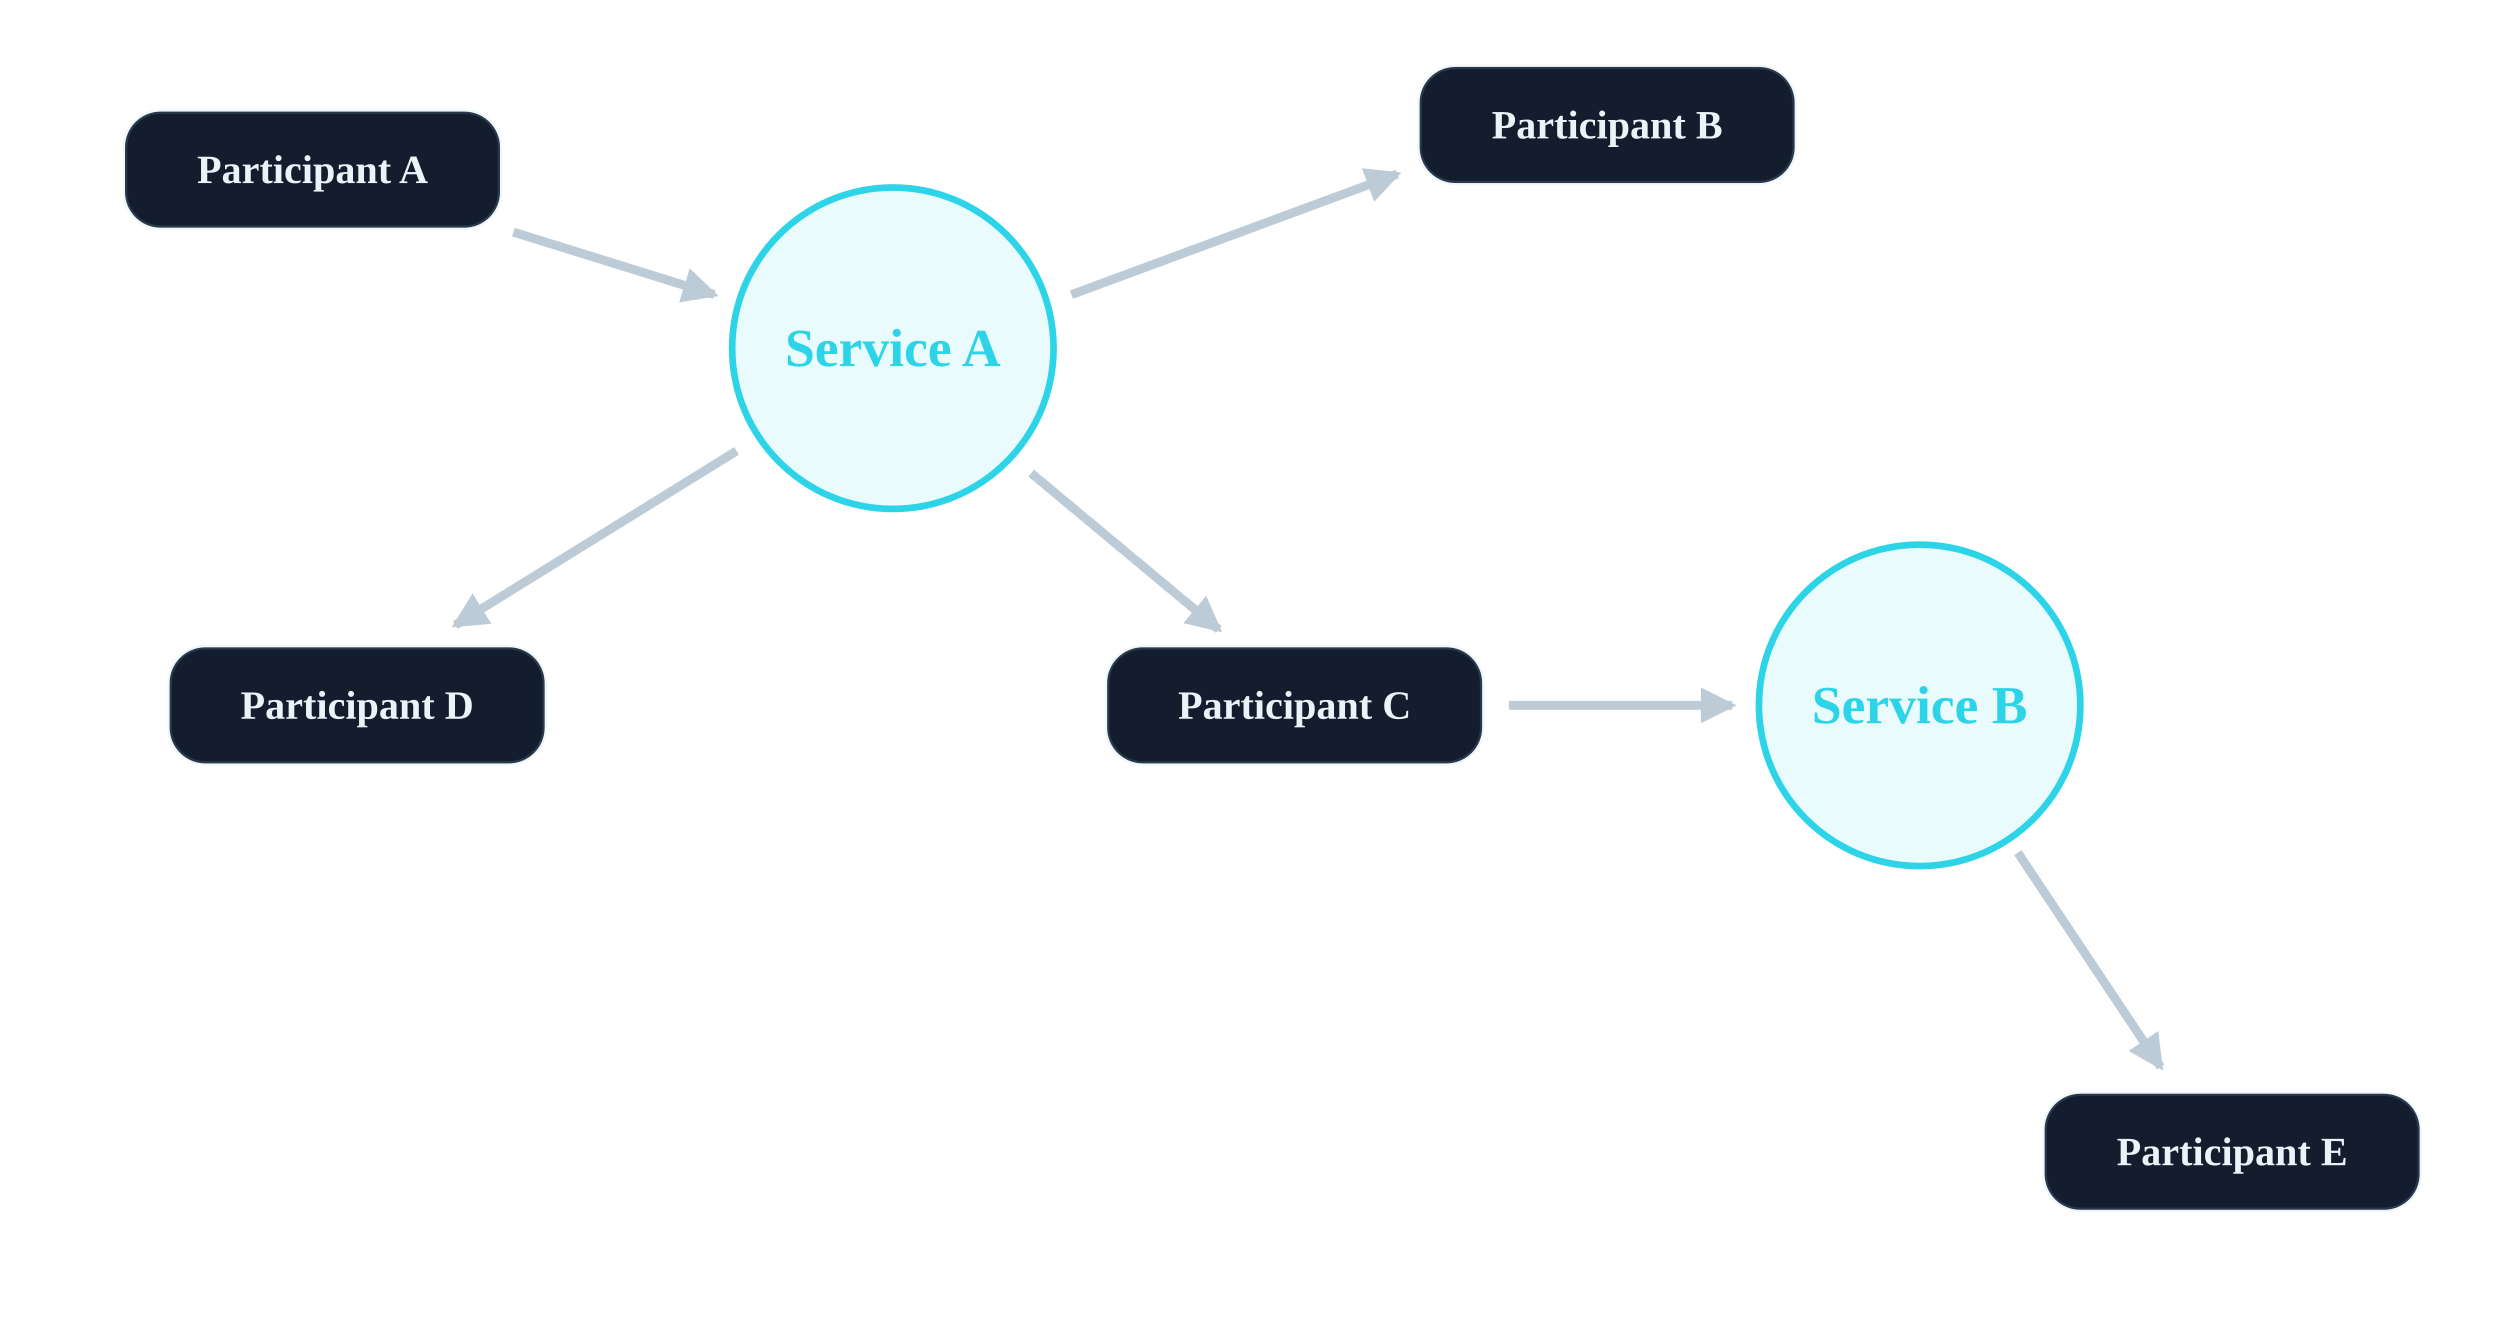
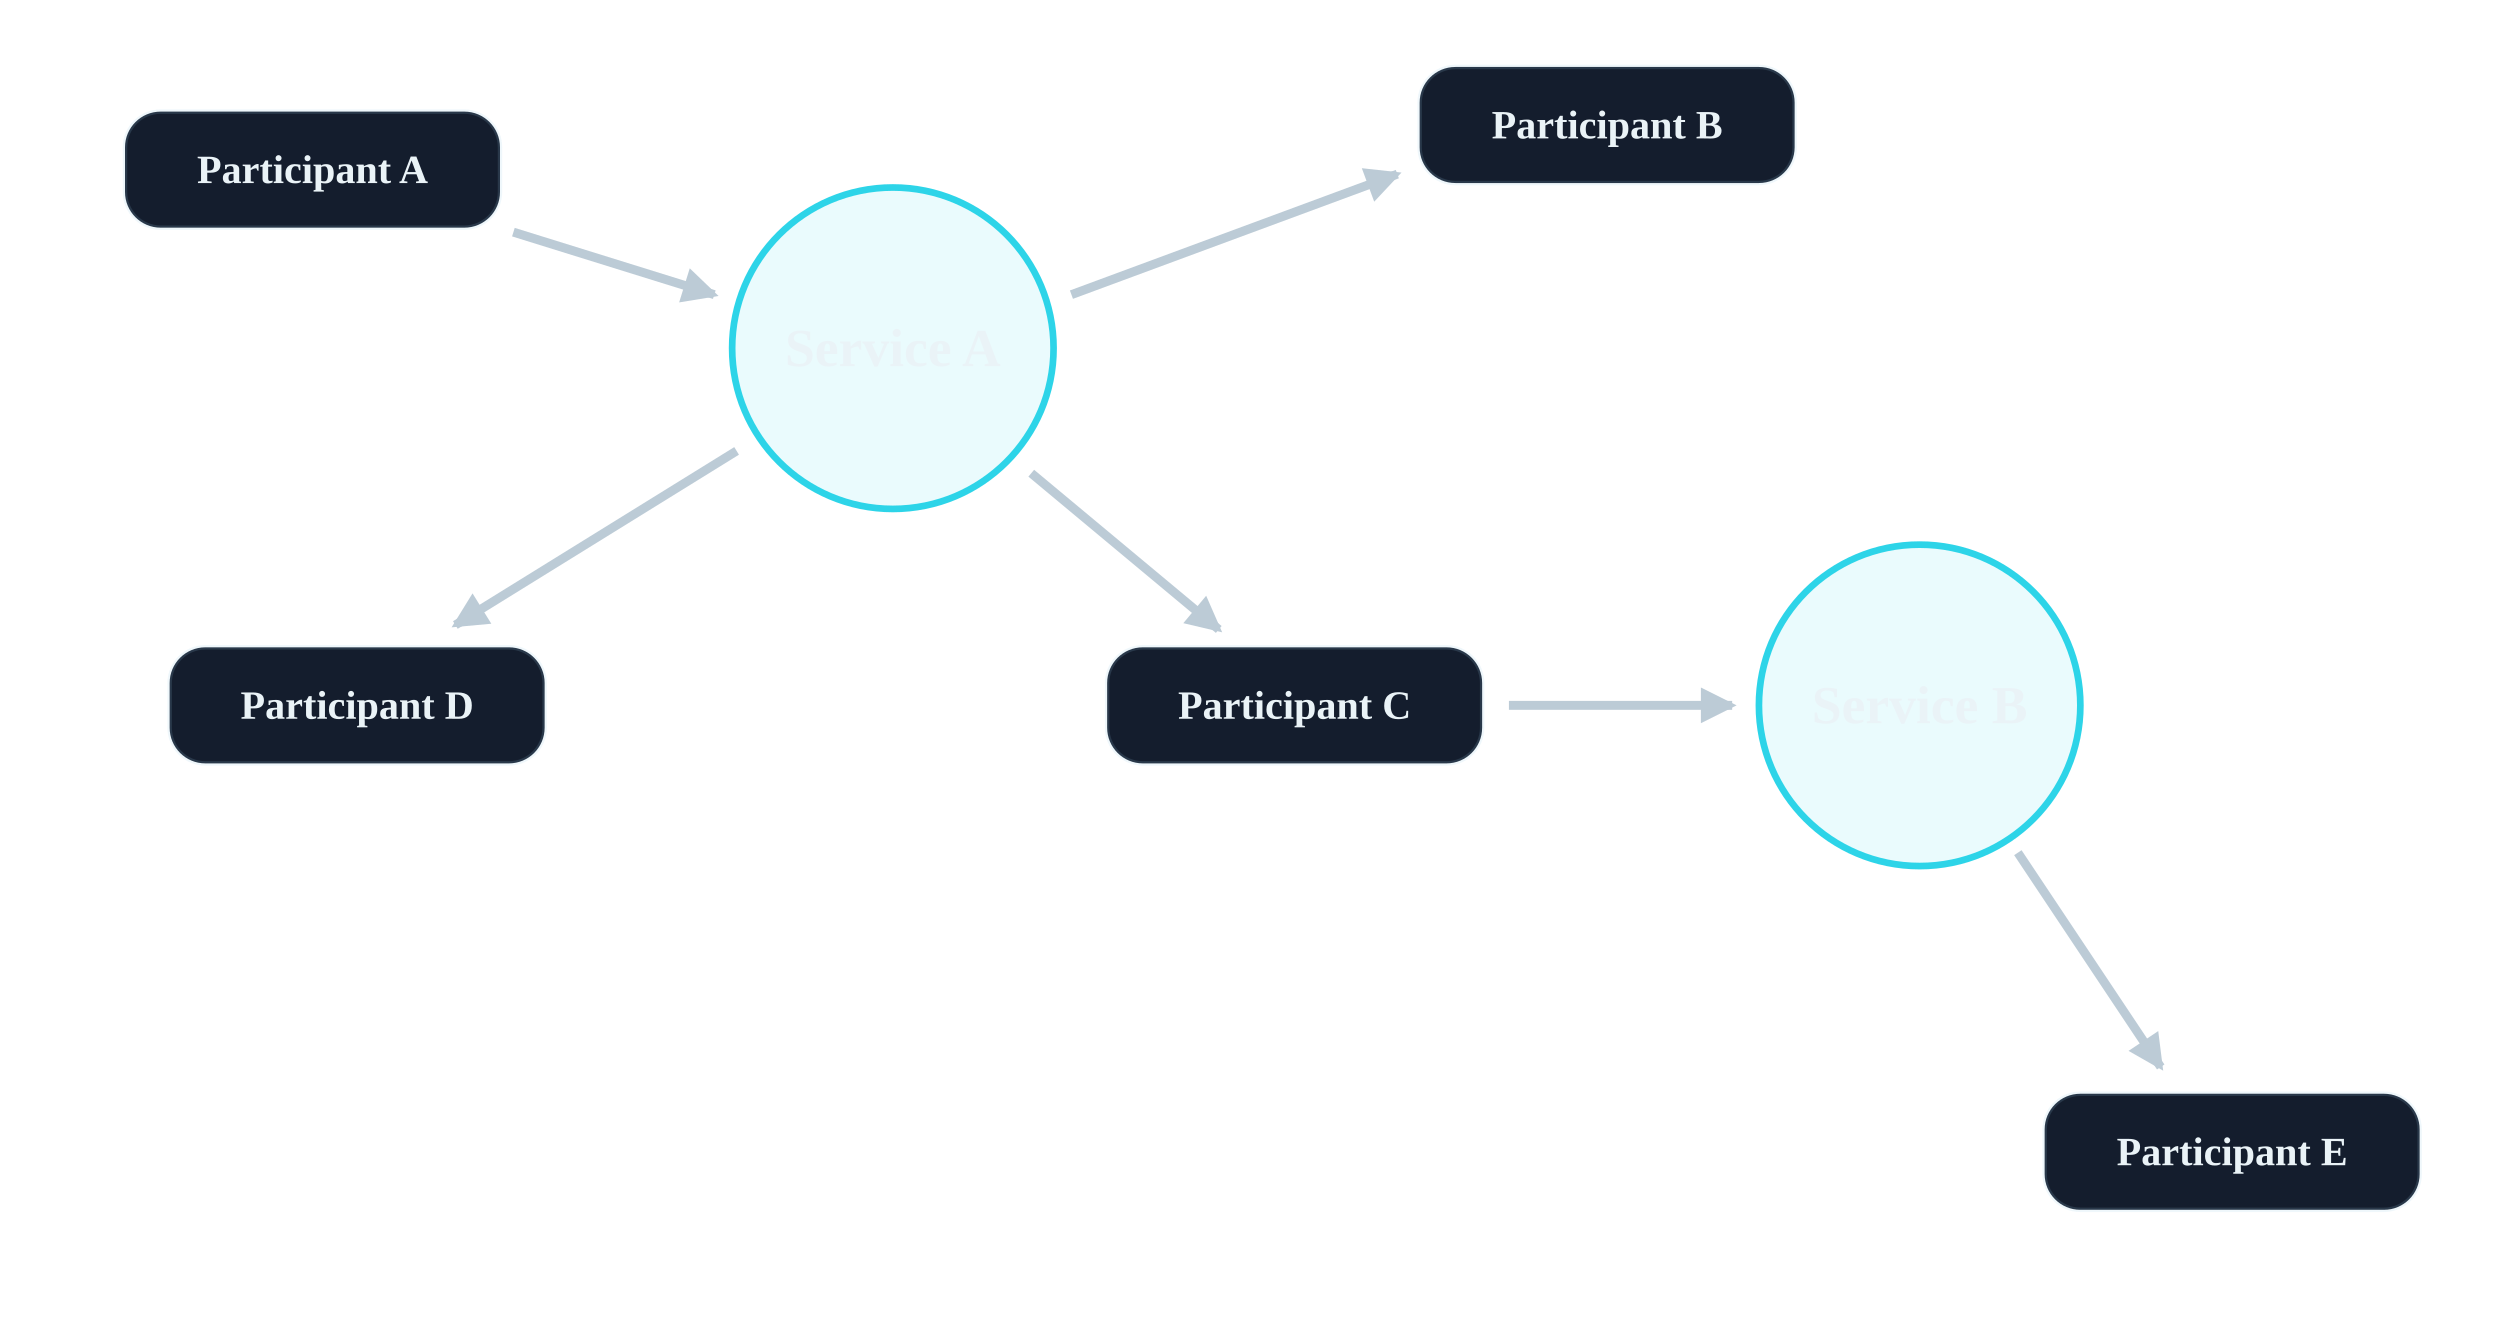
<svg xmlns="http://www.w3.org/2000/svg" viewBox="10 52 560 296" role="img" aria-label="Service-oriented communication graph">
  <style>
    .so-svc   { fill: rgba(45,212,232,0.10); stroke: var(--ix-ice, #2dd4e8); stroke-width: 1.5; }
-     .so-svc-t { font-family: var(--font-stack, sans-serif); font-weight: 600; font-size: 12px; fill: var(--ix-ice, #2dd4e8); }
+     .so-svc-t { font-family: var(--font-stack, sans-serif); font-weight: 600; font-size: 12px; fill: var(--ix-text, #eaf3f7); }
    .so-box   { fill: var(--ix-surface, #141d2d); stroke: var(--ix-line, rgba(150,200,230,0.16)); stroke-width: 1; }
    .so-name  { font-family: var(--font-stack, sans-serif); font-weight: 600; font-size: 9px; fill: var(--ix-text, #eaf3f7); }
    .so-flow  { stroke: var(--ix-muted, #bccbd6); stroke-width: 2; fill: none; }
  </style>
  <defs>
    <marker id="so-arrow" markerWidth="10" markerHeight="10" refX="8" refY="5" orient="auto" markerUnits="userSpaceOnUse" overflow="visible">
      <path d="M1,1 L9,5 L1,9 Z" fill="var(--ix-muted, #bccbd6)" />
    </marker>
  </defs>
  <circle class="so-svc" cx="210" cy="130" r="36" />
  <text class="so-svc-t" x="210" y="134" text-anchor="middle">Service A</text>
  <circle class="so-svc" cx="440" cy="210" r="36" />
  <text class="so-svc-t" x="440" y="214" text-anchor="middle">Service B</text>
  <rect class="so-box" x="38" y="77" width="84" height="26" rx="8" />
  <text class="so-name" x="80" y="93" text-anchor="middle">Participant A</text>
  <rect class="so-box" x="328" y="67" width="84" height="26" rx="8" />
  <text class="so-name" x="370" y="83" text-anchor="middle">Participant B</text>
  <rect class="so-box" x="48" y="197" width="84" height="26" rx="8" />
  <text class="so-name" x="90" y="213" text-anchor="middle">Participant D</text>
  <rect class="so-box" x="258" y="197" width="84" height="26" rx="8" />
  <text class="so-name" x="300" y="213" text-anchor="middle">Participant C</text>
  <rect class="so-box" x="468" y="297" width="84" height="26" rx="8" />
  <text class="so-name" x="510" y="313" text-anchor="middle">Participant E</text>
  <line class="so-flow" x1="125" y1="104" x2="170" y2="118" marker-end="url(#so-arrow)" />
  <line class="so-flow" x1="250" y1="118" x2="323" y2="91" marker-end="url(#so-arrow)" />
  <line class="so-flow" x1="175" y1="153" x2="112" y2="192" marker-end="url(#so-arrow)" />
  <line class="so-flow" x1="241" y1="158" x2="283" y2="193" marker-end="url(#so-arrow)" />
  <line class="so-flow" x1="348" y1="210" x2="398" y2="210" marker-end="url(#so-arrow)" />
  <line class="so-flow" x1="462" y1="243" x2="494" y2="291" marker-end="url(#so-arrow)" />
</svg>
